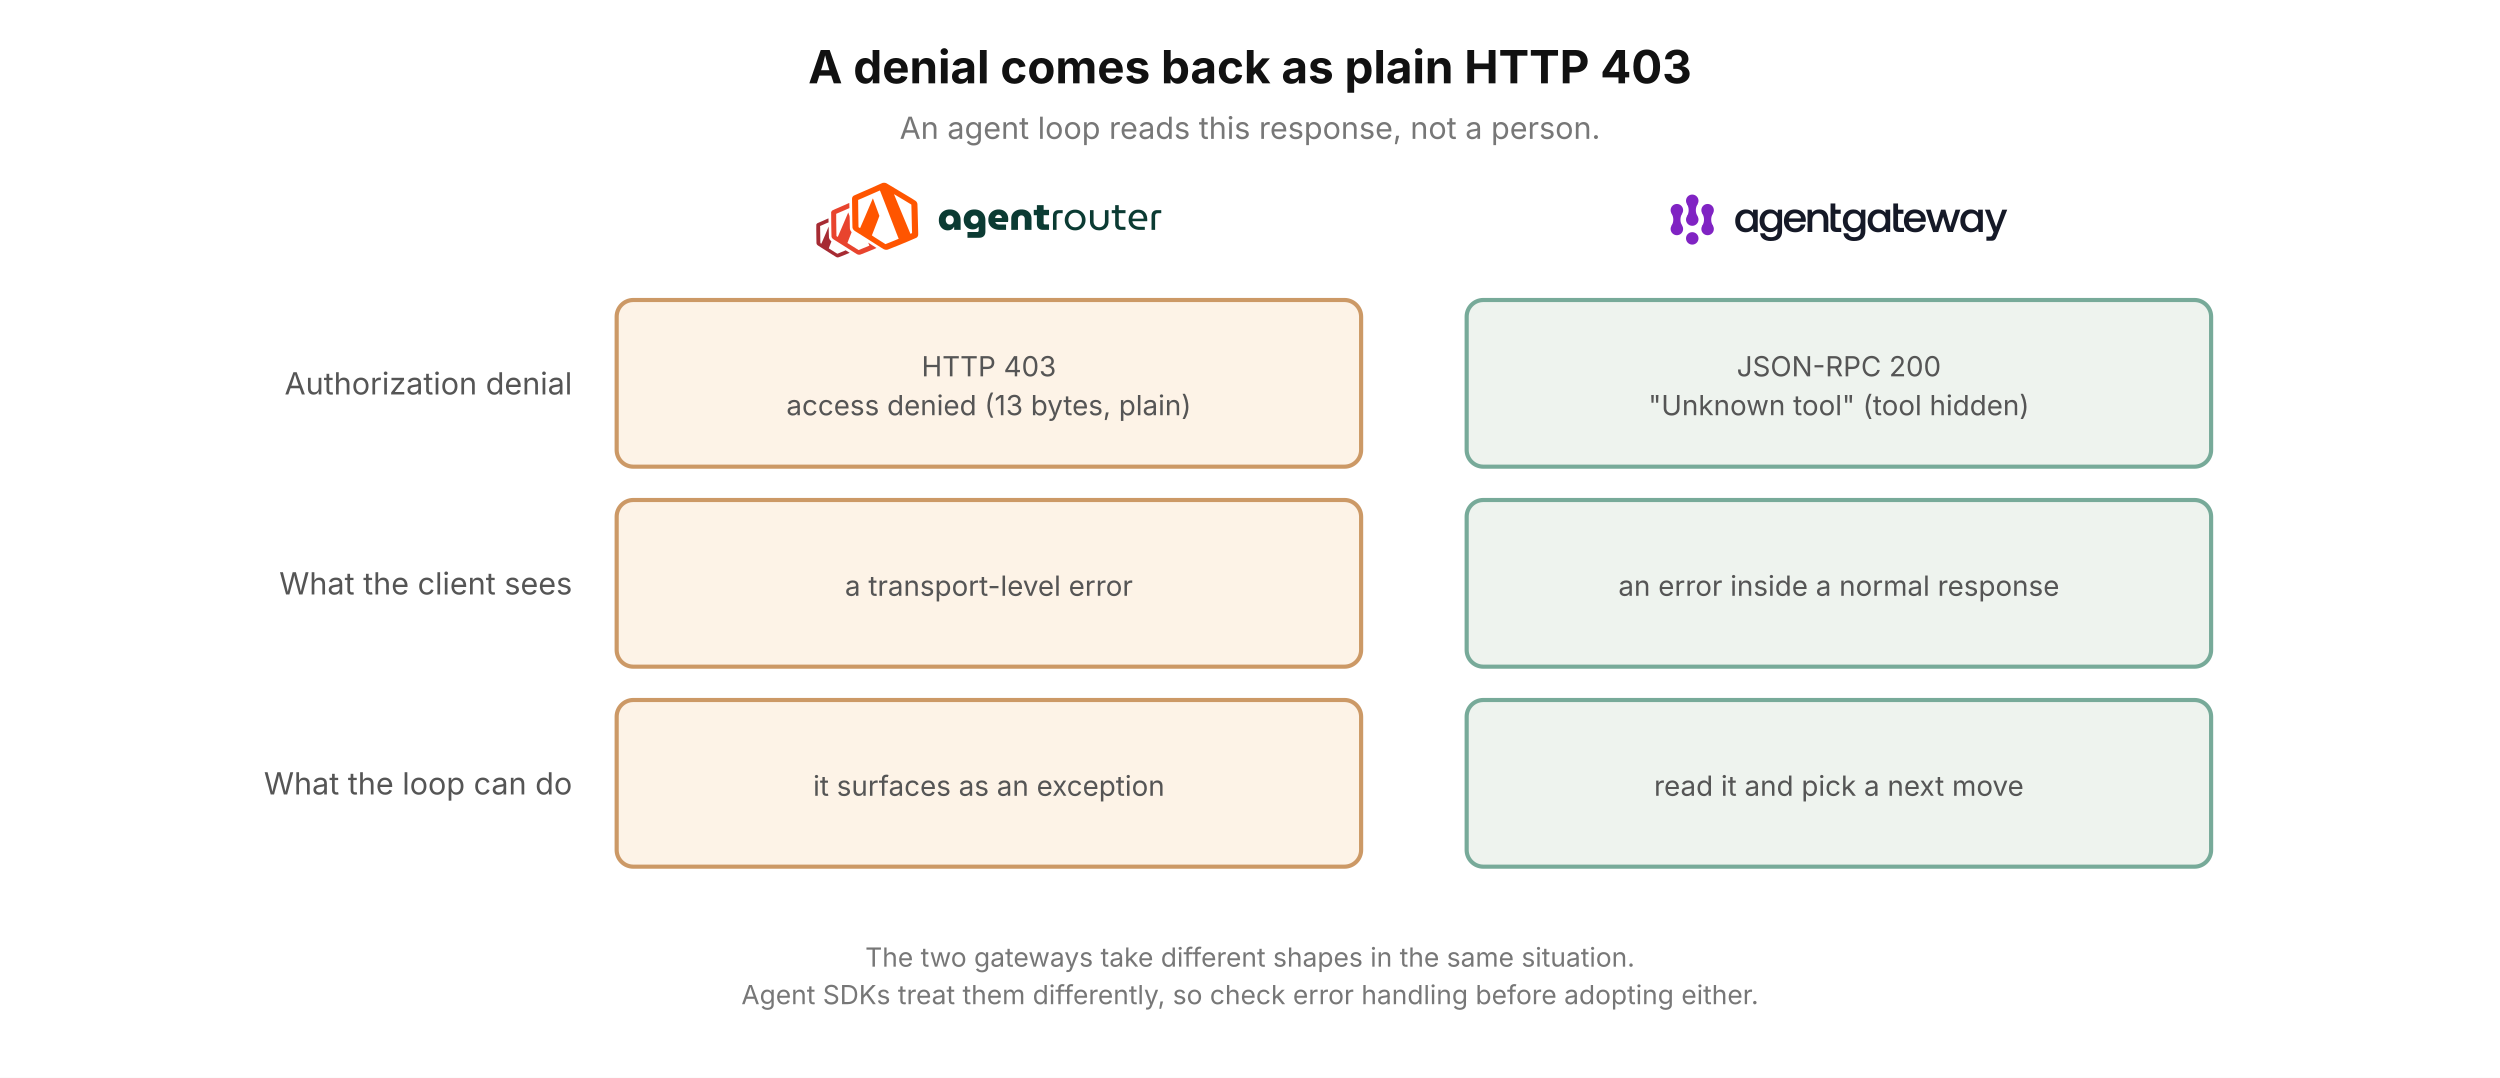
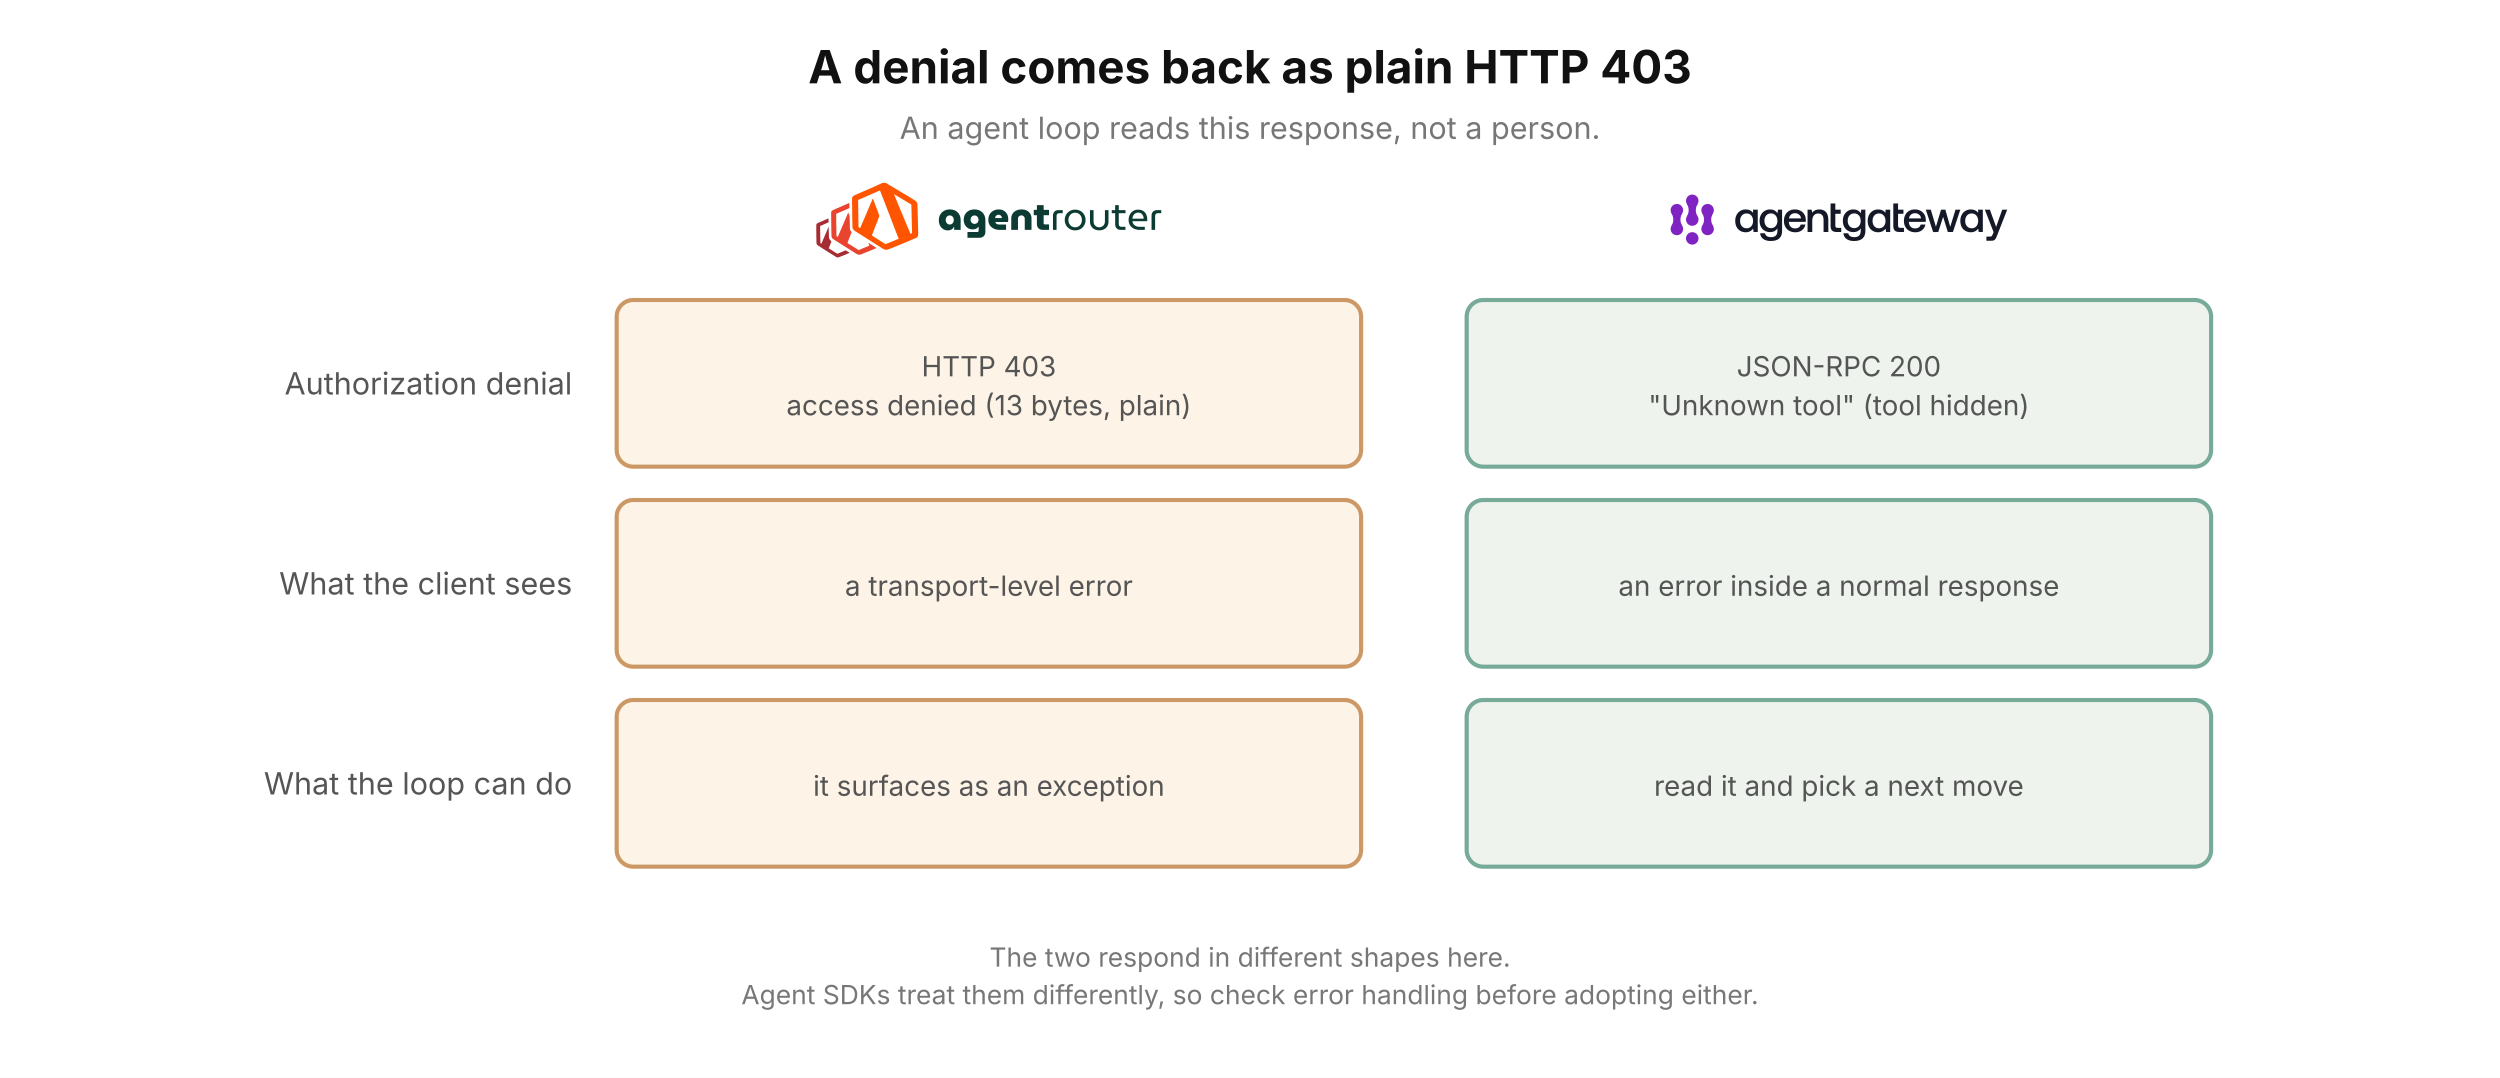
<svg xmlns="http://www.w3.org/2000/svg" viewBox="0 0 900 388" width="900" height="388" font-family="-apple-system, BlinkMacSystemFont, 'Segoe UI', sans-serif">
  <defs>
    <marker id="a" viewBox="0 0 10 10" refX="9" refY="5" markerWidth="6" markerHeight="6" orient="auto">
      <path d="M0,0 L10,5 L0,10 z" fill="#555" />
    </marker>
    <marker id="ar" viewBox="0 0 10 10" refX="9" refY="5" markerWidth="6" markerHeight="6" orient="auto">
      <path d="M0,0 L10,5 L0,10 z" fill="#b5651d" />
    </marker>
  </defs>
  <rect width="900" height="388" fill="white" />
  <text x="450.0" y="30" font-size="16.5" fill="#111" text-anchor="middle" font-weight="bold">A denial comes back as plain HTTP 403</text>
  <text x="450.0" y="50" font-size="11" fill="#777" text-anchor="middle">An agent loop reads this response, not a person.</text>
  <svg x="290.0" y="62" width="132" height="34.4" viewBox="0 0 1471.75 384.0">
    <g transform="translate(42.00,42.00) scale(0.37037) translate(-56.00,-148.00)">
      <path fill="#A62B33" fill-rule="evenodd" d="M331.1,945.4C349.6,938.1 366.9,931.1 369.6,929.9C372.3,928.7 374.9,927.6 375.5,927.4C378.4,926.8 419.0,909.6 419.0,909.1C419.0,908.1 373.9,879.8 373.2,880.4C372.9,880.7 373.3,881.0 374.0,881.0C379.1,881.0 361.1,888.9 303.0,912.1C295.6,915.1 289.3,917.7 289.0,918.0C286.8,920.2 282.3,917.9 259.3,903.4C215.0,875.4 193.5,861.7 192.7,861.0C192.3,860.6 194.4,854.0 197.4,846.4C200.4,838.8 203.0,831.8 203.2,831.0C203.4,830.2 203.8,829.3 204.1,829.0C204.9,828.3 221.0,787.6 221.0,786.2C221.0,785.6 217.1,781.2 212.2,776.3C202.1,766.2 196.8,756.9 194.6,745.5C193.6,740.5 193.0,724.5 192.5,689.0C192.1,661.8 191.5,636.2 191.1,632.1L190.5,624.6L178.3,653.7C171.6,669.7 165.9,683.4 165.8,684.1C165.6,684.9 165.3,685.7 165.0,686.0C164.2,686.7 146.2,729.1 145.8,731.0C145.6,731.8 145.2,732.7 144.9,733.0C144.2,733.6 128.2,771.0 127.8,773.0C127.6,773.8 127.2,774.7 126.9,775.0C126.6,775.3 123.1,783.1 119.0,792.5C114.9,801.9 111.5,809.6 111.4,809.8C111.3,810.0 109.0,808.7 106.3,807.1L101.3,804.0L100.7,780.8C100.3,768.0 99.8,732.3 99.5,701.5C99.2,670.7 98.7,639.4 98.5,631.9L97.9,618.3L112.7,612.0C120.8,608.5 130.0,604.5 133.0,603.2C136.0,601.8 138.9,600.6 139.5,600.4C141.8,599.9 162.6,590.5 163.1,589.7C163.4,589.2 164.0,588.9 164.4,589.1C164.8,589.2 170.7,586.9 177.6,584.0L190.0,578.7L189.9,567.6C189.8,561.5 189.5,551.7 189.1,545.8L188.5,535.0L183.3,537.4C180.4,538.8 168.1,544.3 155.8,549.6C143.5,555.0 133.3,559.7 133.0,560.0C132.7,560.3 132.0,560.6 131.4,560.7C130.0,561.0 73.1,585.4 69.2,587.4C64.7,589.7 58.2,597.4 57.0,601.9C56.3,604.8 56.1,619.6 56.4,650.3C56.7,674.6 57.2,718.4 57.5,747.5C57.8,776.6 58.3,802.7 58.6,805.4C59.2,811.0 62.7,818.4 67.1,823.4C69.7,826.5 90.0,840.1 100.0,845.6C101.9,846.6 103.7,847.8 104.0,848.1C104.3,848.4 112.6,853.8 122.5,860.0C155.0,880.5 191.9,903.9 228.5,927.3C279.3,959.8 277.6,958.9 290.5,958.9C297.1,958.8 299.4,958.1 331.1,945.4Z" />
      <path fill="#E8442E" fill-rule="evenodd" d="M534.0,928.6C538.6,927.2 579.5,911.1 608.0,899.5C693.7,864.5 709.7,857.8 709.7,856.5C709.7,855.7 651.2,818.1 623.7,801.1L619.9,798.8L621.7,803.1C622.6,805.5 625.5,812.7 628.1,819.0C630.7,825.3 632.5,830.9 632.1,831.3C631.1,832.3 602.0,844.4 553.5,863.9L515.5,879.2L483.5,858.9C465.9,847.8 438.7,830.6 423.0,820.7C407.3,810.9 394.3,802.7 394.2,802.5C394.0,802.3 401.7,782.4 411.3,758.3C421.0,734.2 431.4,707.9 434.5,699.7L440.0,685.0L435.0,678.4C423.9,664.0 421.0,654.0 421.0,631.1C421.0,622.5 420.5,592.3 419.9,564.0C418.8,514.5 418.7,512.3 416.5,506.5C412.8,496.7 407.3,481.9 405.3,476.2L403.4,470.9L393.3,494.7C387.7,507.8 379.5,527.3 375.0,538.0C362.3,568.2 353.1,589.8 349.5,598.0C347.7,602.1 341.7,616.1 336.2,629.0C325.4,654.3 301.9,709.0 299.0,715.5C298.0,717.7 295.5,723.5 293.5,728.3C289.9,736.7 289.6,737.0 287.6,735.7C286.5,735.0 283.4,733.1 280.7,731.4C278.1,729.8 275.8,727.8 275.6,727.0C275.3,726.2 274.9,701.9 274.5,673.0C274.2,644.1 273.5,590.4 272.9,553.6C272.3,516.8 272.2,486.4 272.7,486.0C273.1,485.7 291.3,477.8 313.0,468.5C334.7,459.3 356.3,450.0 361.0,448.0C365.7,445.9 377.4,440.7 387.0,436.5C396.6,432.3 407.2,427.7 410.4,426.2L416.3,423.6L415.7,396.2C415.4,381.2 415.0,368.6 414.7,368.4C414.4,368.1 412.2,368.7 409.8,369.8C405.6,371.8 370.4,387.5 362.5,391.0C360.3,392.0 353.6,394.9 347.5,397.5C341.4,400.1 334.2,403.3 331.5,404.5C328.8,405.8 324.9,407.5 323.0,408.3C321.1,409.1 308.9,414.4 296.0,420.0C283.1,425.6 268.2,432.0 263.0,434.2C230.4,447.9 226.3,450.5 220.9,461.6L217.8,467.9L218.4,538.7C218.8,577.6 219.3,619.4 219.5,631.5C219.8,643.6 220.2,671.5 220.6,693.5C221.3,737.5 221.3,737.5 228.0,748.0C232.3,754.7 238.3,759.8 251.0,767.6C256.8,771.2 264.2,775.9 267.5,777.9C270.8,780.0 285.9,789.5 301.0,799.0C336.5,821.3 412.7,869.7 468.0,905.0C496.3,923.1 502.4,926.5 509.6,928.5C516.1,930.3 528.4,930.3 534.0,928.6Z" />
      <path fill="#FF5500" fill-rule="evenodd" d="M831.8,874.4C836.9,872.7 915.4,841.5 938.5,832.0C946.2,828.8 961.0,822.7 971.5,818.5C988.9,811.4 1005.0,804.7 1048.9,786.4C1100.6,764.7 1138.8,748.3 1143.6,745.5C1148.6,742.6 1155.2,735.5 1157.9,730.1C1162.3,721.5 1163.2,715.7 1162.5,697.5C1161.7,672.8 1157.9,523.0 1156.0,435.5C1154.8,378.6 1154.4,374.3 1149.4,364.1C1142.4,349.9 1137.8,346.3 1091.5,318.2C998.0,261.6 826.1,158.6 818.2,154.6C809.9,150.3 802.7,148.8 791.5,148.8C779.0,148.8 777.2,149.3 756.5,158.8C749.4,162.0 741.2,165.7 738.5,167.0C735.8,168.2 726.8,172.3 718.5,176.0C691.0,188.5 672.8,196.6 637.0,212.5C581.8,237.0 576.2,239.4 506.5,269.4C464.3,287.6 460.4,289.6 454.5,296.1C446.2,305.3 443.5,315.8 444.4,335.0C444.7,341.9 445.2,377.0 445.5,413.0C445.8,449.0 446.2,485.0 446.5,493.0C446.8,501.0 447.3,534.7 447.6,568.0C447.9,601.3 448.6,631.4 449.1,635.0C451.0,649.3 462.2,664.6 478.0,674.2C482.1,676.7 494.1,684.1 504.5,690.7C515.0,697.3 537.7,711.6 555.0,722.5C572.3,733.4 591.2,745.3 597.0,749.0C602.8,752.7 616.3,761.2 627.0,768.0C652.9,784.4 727.1,831.6 759.0,852.0C787.1,870.0 794.1,873.6 804.5,875.6C812.7,877.2 825.0,876.6 831.8,874.4Z M790.3,804.1C781.1,798.2 760.2,785.0 744.0,774.7C727.8,764.5 702.1,748.2 687.0,738.6C670.1,728.0 659.6,720.7 659.8,719.9C660.0,719.1 670.0,693.8 682.0,663.5C694.1,633.2 712.3,586.0 722.6,558.5L741.2,508.5L739.5,503.5C738.6,500.8 734.1,488.4 729.5,476.0C702.5,403.0 686.9,360.9 679.7,341.5C675.3,329.4 671.3,319.2 671.0,318.7C670.7,318.3 669.3,320.6 668.0,323.7C660.7,341.7 611.8,456.9 584.2,521.0C537.9,629.0 532.7,641.0 532.0,641.0C531.7,641.0 527.8,638.8 523.3,636.0L515.2,631.0L514.6,622.8C514.3,618.2 513.6,573.1 513.0,522.5C512.4,471.9 511.6,409.1 511.3,383.0L510.7,335.5L564.1,312.6C620.7,288.3 646.2,277.1 707.5,249.8C728.4,240.5 745.9,232.8 746.4,232.7C747.5,232.5 750.3,239.1 763.0,272.0C775.0,302.9 780.4,316.7 791.6,345.2C796.8,358.2 803.2,374.6 805.8,381.7C867.6,544.6 910.3,655.6 928.4,700.4C940.8,731.2 950.9,756.5 950.7,756.6C950.4,756.8 923.7,768.0 910.0,773.5C904.2,775.8 891.2,781.1 881.0,785.3C841.4,801.4 814.3,812.3 810.8,813.5L807.1,814.9L790.3,804.1Z M1070.2,683.7C1065.8,673.1 1050.0,635.0 1035.0,599.0C980.7,468.4 964.2,428.8 943.4,379.0C904.9,286.6 899.1,272.6 899.5,272.2C900.0,271.7 919.5,283.4 1005.5,335.5C1040.7,356.8 1073.6,376.8 1078.7,379.9L1087.9,385.4L1088.4,392.5C1088.7,396.3 1089.4,423.1 1090.0,452.0C1090.6,480.9 1091.5,521.4 1092.0,542.0C1092.5,562.6 1093.4,600.9 1094.0,627.0C1094.5,653.1 1095.3,679.0 1095.6,684.6C1096.2,695.7 1096.3,695.6 1089.5,698.3C1087.3,699.1 1083.9,700.5 1081.9,701.4L1078.2,702.9L1070.2,683.7Z" />
    </g>
    <path fill="#0B3B33" d="M570.502 233.756Q560.102 233.756 551.99 228.452Q543.878 223.148 539.276 213.918Q534.674 204.688 534.674 192.78Q534.674 180.248 540.212 170.472Q545.75 160.696 555.734 155.106Q565.718 149.516 579.186 149.516Q592.498 149.516 602.118 154.976Q611.738 160.436 617.042 170.004Q622.346 179.572 622.346 191.844V231.78H596.294V219.352H595.566Q593.434 223.564 590.028 226.84Q586.622 230.116 581.838 231.936Q577.054 233.756 570.502 233.756ZM578.666 210.2Q583.554 210.2 587.194 207.808Q590.834 205.416 592.836 201.178Q594.838 196.94 594.838 191.636Q594.838 186.436 592.836 182.406Q590.834 178.376 587.194 175.984Q583.554 173.592 578.666 173.592Q573.83 173.592 570.112 175.984Q566.394 178.376 564.392 182.406Q562.39 186.436 562.39 191.636Q562.39 196.94 564.392 201.178Q566.394 205.416 570.112 207.808Q573.83 210.2 578.666 210.2Z" />
    <path fill="#0B3B33" d="M649.802 263.448V240.308H688.906Q691.506 240.308 693.118 238.826Q694.73 237.344 694.73 235.004V219.144H694.054Q691.506 222.264 688.23 224.708Q684.954 227.152 680.664 228.478Q676.374 229.804 670.706 229.804Q660.098 229.804 651.96 224.734Q643.822 219.664 639.246 210.876Q634.67 202.088 634.67 191.168Q634.67 179.936 639.636 170.446Q644.602 160.956 654.274 155.236Q663.946 149.516 677.882 149.516Q691.142 149.516 700.97 154.976Q710.798 160.436 716.31 170.212Q721.822 179.988 721.822 193.04V239.268Q721.822 250.448 715.244 256.948Q708.666 263.448 696.914 263.448ZM678.298 207.704Q683.03 207.704 686.618 205.468Q690.206 203.232 692.208 199.462Q694.21 195.692 694.21 191.168Q694.21 186.28 692.208 182.328Q690.206 178.376 686.618 176.036Q683.03 173.696 678.298 173.696Q673.618 173.696 669.952 175.958Q666.286 178.22 664.284 182.12Q662.282 186.02 662.282 190.856Q662.282 195.536 664.284 199.358Q666.286 203.18 669.952 205.442Q673.618 207.704 678.298 207.704Z" />
    <path fill="#0B3B33" d="M779.906 231.78Q766.334 231.78 755.908 226.918Q745.482 222.056 739.528 213.06Q733.574 204.064 733.574 191.688Q733.574 178.012 739.346 168.652Q745.118 159.292 754.582 154.404Q764.046 149.516 774.966 149.516Q786.822 149.516 795.48 154.456Q804.138 159.396 808.922 168.262Q813.706 177.128 813.706 188.984Q813.706 191.48 813.446 194.73Q813.186 197.98 812.666 200.112H761.654Q762.486 203.492 764.644 205.78Q766.802 208.068 770.312 209.134Q773.822 210.2 778.242 210.2H804.866V231.78ZM760.666 184.304H788.174Q788.07 182.068 787.498 180.066Q786.926 178.064 785.782 176.4Q784.638 174.736 783.078 173.488Q781.518 172.24 779.386 171.564Q777.254 170.888 774.706 170.888Q771.43 170.888 768.908 171.98Q766.386 173.072 764.67 174.892Q762.954 176.712 761.992 179.156Q761.03 181.6 760.666 184.304Z" />
    <path fill="#0B3B33" d="M825.77 231.78V185.552Q825.77 175.308 830.84 167.144Q835.91 158.98 845.166 154.248Q854.422 149.516 866.902 149.516Q879.434 149.516 888.456 154.248Q897.478 158.98 902.288 167.144Q907.098 175.308 907.098 185.552V231.78H880.006V186.8Q880.006 183.212 878.29 180.17Q876.574 177.128 873.532 175.256Q870.49 173.384 866.486 173.384Q862.482 173.384 859.336 175.256Q856.19 177.128 854.474 180.17Q852.758 183.212 852.758 186.8V231.78Z" />
    <path fill="#0B3B33" d="M953.17 231.78Q941.732 231.78 935.257 225.276Q928.782 218.773 928.782 207.6V132.252H955.874V205.52Q955.874 207.236 957.096 208.406Q958.318 209.576 960.034 209.576H977.558V231.78ZM916.146 172.656V151.388H977.558V172.656Z" />
    <path fill="#0B3B33" d="M993.418 231.78V174.84Q993.418 164.232 999.424 158.226Q1005.43 152.22 1016.038 152.22H1032.48V164.606H1018.721Q1013.51 164.606 1010.656 167.57Q1007.801 170.534 1007.801 175.838V231.78Z" />
    <path fill="#0B3B33" d="M1082.525 233.714Q1070.388 233.714 1060.966 228.176Q1051.543 222.638 1046.114 213.151Q1040.686 203.664 1040.686 192.0Q1040.686 180.336 1046.114 170.849Q1051.543 161.362 1060.966 155.824Q1070.388 150.286 1082.525 150.286Q1094.662 150.286 1104.084 155.824Q1113.506 161.362 1118.935 170.779Q1124.364 180.196 1124.364 192.026Q1124.364 203.7 1118.935 213.169Q1113.506 222.638 1104.084 228.176Q1094.662 233.714 1082.525 233.714ZM1082.525 221.328Q1090.699 221.328 1096.83 217.428Q1102.961 213.528 1106.377 206.894Q1109.794 200.259 1109.794 192.011Q1109.794 183.763 1106.377 177.118Q1102.961 170.472 1096.83 166.572Q1090.699 162.672 1082.525 162.672Q1074.35 162.672 1068.22 166.572Q1062.089 170.472 1058.672 177.106Q1055.256 183.741 1055.256 191.989Q1055.256 200.237 1058.672 206.882Q1062.089 213.528 1068.22 217.428Q1074.35 221.328 1082.525 221.328Z" />
    <path fill="#0B3B33" d="M1179.307 233.714Q1168.574 233.714 1160.119 229.253Q1151.664 224.791 1146.875 216.804Q1142.086 208.817 1142.086 198.302V152.22H1156.531V198.053Q1156.531 205.198 1159.714 210.455Q1162.896 215.712 1168.091 218.52Q1173.286 221.328 1179.245 221.328Q1185.329 221.328 1190.555 218.489Q1195.781 215.65 1198.963 210.424Q1202.146 205.198 1202.146 198.053V152.22H1216.591V198.302Q1216.591 208.817 1211.802 216.804Q1207.013 224.791 1198.604 229.253Q1190.196 233.714 1179.307 233.714Z" />
    <path fill="#0B3B33" d="M1265.981 231.78Q1255.373 231.78 1249.367 225.696Q1243.361 219.612 1243.361 209.16V132.252H1257.744V208.162Q1257.744 213.372 1260.599 216.383Q1263.454 219.394 1268.664 219.394H1284.67V231.78ZM1229.602 164.606V152.22H1284.919V164.606Z" />
    <path fill="#0B3B33" d="M1342.015 231.78Q1328.942 231.78 1318.849 226.866Q1308.756 221.952 1303.031 212.998Q1297.306 204.043 1297.306 192.0Q1297.306 180.113 1302.142 170.69Q1306.978 161.268 1315.589 155.808Q1324.2 150.348 1335.557 150.348Q1347.85 150.348 1356.04 155.652Q1364.23 160.956 1368.317 169.926Q1372.404 178.896 1372.404 190.003Q1372.404 191.626 1372.279 193.544Q1372.154 195.463 1371.842 196.805H1312.594Q1313.342 204.199 1317.383 209.254Q1321.423 214.308 1327.772 216.851Q1334.122 219.394 1341.703 219.394H1362.482V231.78ZM1312.5 186.758H1357.896Q1357.834 183.732 1357.178 180.347Q1356.523 176.962 1354.963 173.779Q1353.403 170.597 1350.845 168.038Q1348.286 165.48 1344.48 163.92Q1340.674 162.36 1335.463 162.36Q1330.128 162.36 1325.932 164.482Q1321.735 166.603 1318.834 170.129Q1315.932 173.654 1314.356 177.991Q1312.781 182.328 1312.5 186.758Z" />
    <path fill="#0B3B33" d="M1389.502 231.78V174.84Q1389.502 164.232 1395.508 158.226Q1401.514 152.22 1412.122 152.22H1428.564V164.606H1414.805Q1409.594 164.606 1406.74 167.57Q1403.885 170.534 1403.885 175.838V231.78Z" />
  </svg>
  <svg x="590.0" y="62" width="144" height="34.1" viewBox="0 0 4496 1064">
    <path d="M599.762 390.683C638.586 390.683 670.059 359.333 670.059 320.66C670.059 281.988 638.586 250.638 599.762 250.638C560.938 250.638 529.465 281.988 529.465 320.66C529.465 359.333 560.938 390.683 599.762 390.683Z" fill="#8023C3" />
    <path d="M599.762 602.121C638.586 602.121 670.059 570.77 670.059 532.098C670.059 493.425 638.586 462.075 599.762 462.075C560.938 462.075 529.465 493.425 529.465 532.098C529.465 570.77 560.938 602.121 599.762 602.121Z" fill="#8023C3" />
    <path d="M640.011 426.282C640.011 401.051 647.276 377.384 659.647 357.238L599.757 320.466L539.867 357.238C552.238 377.384 559.503 400.855 559.503 426.282C559.503 451.709 552.238 475.181 539.867 495.327L599.757 532.099L659.647 495.327C647.276 475.181 640.011 451.709 640.011 426.282Z" fill="#8023C3" />
    <path d="M772.356 496.303C811.18 496.303 842.653 464.953 842.653 426.28C842.653 387.608 811.18 356.258 772.356 356.258C733.532 356.258 702.059 387.608 702.059 426.28C702.059 464.953 733.532 496.303 772.356 496.303Z" fill="#8023C3" />
    <path d="M772.356 707.741C811.18 707.741 842.653 676.391 842.653 637.718C842.653 599.046 811.18 567.695 772.356 567.695C733.532 567.695 702.059 599.046 702.059 637.718C702.059 676.391 733.532 707.741 772.356 707.741Z" fill="#8023C3" />
    <path d="M812.605 532.098C812.605 506.866 819.87 483.199 832.241 463.053L772.351 426.281L712.461 463.053C724.832 483.199 732.097 506.67 732.097 532.098C732.097 557.525 724.832 580.996 712.461 601.142L772.351 637.914L832.241 601.142C819.87 580.996 812.605 557.525 812.605 532.098Z" fill="#8023C3" />
    <path d="M426.961 496.303C465.785 496.303 497.258 464.953 497.258 426.28C497.258 387.608 465.785 356.258 426.961 356.258C388.137 356.258 356.664 387.608 356.664 426.28C356.664 464.953 388.137 496.303 426.961 496.303Z" fill="#8023C3" />
    <path d="M426.961 707.739C465.785 707.739 497.258 676.389 497.258 637.716C497.258 599.044 465.785 567.693 426.961 567.693C388.137 567.693 356.664 599.044 356.664 637.716C356.664 676.389 388.137 707.739 426.961 707.739Z" fill="#8023C3" />
    <path d="M467.21 532.096C467.21 506.864 474.476 483.197 486.846 463.051L426.956 426.279L367.066 463.051C379.437 483.197 386.702 506.668 386.702 532.096C386.702 557.523 379.437 580.994 367.066 601.14L426.956 637.912L486.846 601.14C474.476 580.994 467.21 557.523 467.21 532.096Z" fill="#8023C3" />
    <path d="M599.762 813.362C638.586 813.362 670.059 782.012 670.059 743.339C670.059 704.667 638.586 673.316 599.762 673.316C560.938 673.316 529.465 704.667 529.465 743.339C529.465 782.012 560.938 813.362 599.762 813.362Z" fill="#8023C3" />
    <path d="M1335.95 420.861V671.833H1289.85L1283.46 634.09C1263.53 661.283 1236.17 674.804 1201.52 674.804C1178.62 674.804 1158.25 669.604 1140.25 659.351C1122.26 649.098 1108.13 634.239 1098.02 614.773C1087.91 595.308 1082.85 572.573 1082.85 546.421C1082.85 520.269 1088.06 498.426 1098.32 478.961C1108.58 459.495 1122.71 444.488 1140.7 433.789C1158.69 423.239 1178.92 417.89 1201.52 417.89C1219.81 417.89 1235.87 421.307 1249.55 427.994C1263.23 434.68 1274.39 443.893 1282.86 455.632V420.861H1335.8H1335.95ZM1210.44 630.078C1232.3 630.078 1250 622.352 1263.38 607.047C1276.77 591.742 1283.46 571.682 1283.46 547.313C1283.46 522.944 1276.77 501.844 1263.38 486.242C1250 470.788 1232.3 462.913 1210.44 462.913C1188.58 462.913 1170.89 470.64 1157.5 486.242C1144.12 501.695 1137.43 521.755 1137.43 546.273C1137.43 570.79 1144.12 591.296 1157.5 606.749C1170.89 622.203 1188.58 630.078 1210.44 630.078Z" fill="#151927" />
    <path d="M2824.68 420.861V671.833H2778.58L2772.18 634.09C2752.25 661.283 2724.89 674.804 2690.24 674.804C2667.34 674.804 2646.97 669.604 2628.98 659.351C2610.98 649.098 2596.85 634.239 2586.74 614.773C2576.63 595.308 2571.57 572.573 2571.57 546.421C2571.57 520.269 2576.78 498.426 2587.04 478.961C2597.3 459.495 2611.43 444.488 2629.42 433.789C2647.42 423.239 2667.64 417.89 2690.24 417.89C2708.53 417.89 2724.6 421.307 2738.28 427.994C2751.96 434.68 2763.11 443.893 2771.59 455.632V420.861H2824.53H2824.68ZM2699.02 630.078C2720.88 630.078 2738.57 622.352 2751.96 607.047C2765.34 591.742 2772.03 571.682 2772.03 547.313C2772.03 522.944 2765.34 501.844 2751.96 486.242C2738.57 470.788 2720.88 462.913 2699.02 462.913C2677.16 462.913 2659.46 470.64 2646.08 486.242C2632.69 501.695 2626 521.755 2626 546.273C2626 570.79 2632.69 591.296 2646.08 606.749C2659.46 622.203 2677.16 630.078 2699.02 630.078Z" fill="#151927" />
    <path d="M3865.93 420.861V671.833H3819.83L3813.44 634.09C3793.51 661.283 3766.15 674.804 3731.5 674.804C3708.6 674.804 3688.22 669.604 3670.23 659.351C3652.24 649.098 3638.11 634.239 3628 614.773C3617.88 595.308 3612.83 572.573 3612.83 546.421C3612.83 520.269 3618.03 498.426 3628.29 478.961C3638.55 459.495 3652.68 444.488 3670.68 433.789C3688.67 423.239 3708.89 417.89 3731.5 417.89C3749.79 417.89 3765.85 421.307 3779.53 427.994C3793.21 434.68 3804.36 443.893 3812.84 455.632V420.861H3865.78H3865.93ZM3740.42 630.078C3762.28 630.078 3779.98 622.352 3793.36 607.047C3806.74 591.742 3813.44 571.682 3813.44 547.313C3813.44 522.944 3806.74 501.844 3793.36 486.242C3779.98 470.788 3762.28 462.913 3740.42 462.913C3718.56 462.913 3700.86 470.64 3687.48 486.242C3674.1 501.695 3667.4 521.755 3667.4 546.273C3667.4 570.79 3674.1 591.296 3687.48 606.749C3700.86 622.203 3718.56 630.078 3740.42 630.078Z" fill="#151927" />
    <path d="M1609.58 420.861V661.58C1609.58 696.945 1599.17 724.285 1578.2 743.751C1557.23 763.216 1524.96 772.875 1481.09 772.875C1447.04 772.875 1419.38 765.297 1398.11 750.14C1376.85 734.984 1365.1 713.438 1362.72 685.652H1416.7C1419.98 699.768 1427.56 710.615 1439.31 718.193C1451.06 725.92 1466.22 729.783 1484.96 729.783C1532.99 729.783 1557.08 706.454 1557.08 659.648V631.713C1538.79 659.202 1511.43 672.873 1475.15 672.873C1452.24 672.873 1431.87 667.672 1413.88 657.419C1395.88 647.166 1381.76 632.456 1371.64 613.288C1361.53 594.119 1356.48 571.533 1356.48 545.381C1356.48 519.229 1361.68 497.98 1371.94 478.664C1382.2 459.347 1396.33 444.488 1414.32 433.789C1432.32 423.239 1452.54 417.89 1475.15 417.89C1494.18 417.89 1510.54 421.604 1524.22 429.183C1537.9 436.761 1549.05 447.014 1557.53 460.09L1563.48 420.861H1609.58ZM1484.07 628.147C1505.93 628.147 1523.62 620.568 1537.01 605.412C1550.39 590.256 1557.08 570.493 1557.08 546.273C1557.08 522.052 1550.39 501.25 1537.01 485.796C1523.62 470.342 1505.93 462.467 1484.07 462.467C1462.21 462.467 1444.51 470.194 1431.13 485.499C1417.74 500.804 1411.05 520.864 1411.05 545.233C1411.05 569.602 1417.74 589.661 1431.13 604.966C1444.51 620.271 1462.21 627.998 1484.07 627.998V628.147Z" fill="#151927" />
    <path d="M1630.25 546.867C1630.25 521.012 1635.45 498.426 1645.71 478.961C1655.97 459.495 1670.4 444.488 1688.84 433.789C1707.28 423.239 1728.54 417.89 1752.34 417.89C1776.13 417.89 1797.84 422.793 1816.28 432.6C1834.72 442.407 1849.29 456.375 1860 474.206C1870.56 492.185 1876.06 513.285 1876.36 537.506C1876.36 544.044 1875.91 550.73 1874.87 557.566H1685.57V560.538C1686.9 582.38 1693.75 599.766 1706.09 612.545C1718.58 625.323 1735.09 631.713 1755.61 631.713C1771.97 631.713 1785.65 627.849 1796.8 620.123C1807.95 612.396 1815.24 601.549 1818.81 587.581H1871.75C1867.14 613.139 1854.8 633.942 1834.72 650.287C1814.65 666.632 1789.51 674.804 1759.47 674.804C1733.3 674.804 1710.55 669.455 1691.07 658.905C1671.59 648.355 1656.57 633.347 1645.86 614.03C1635.3 594.714 1629.95 572.425 1629.95 546.867H1630.25ZM1822.53 518.783C1820.3 500.507 1813.01 486.242 1800.67 475.84C1788.47 465.588 1773.01 460.387 1754.27 460.387C1736.87 460.387 1722 465.736 1709.36 476.286C1696.72 486.836 1689.43 501.101 1687.5 518.635H1822.38L1822.53 518.783Z" fill="#151927" />
    <path d="M1895.69 420.861H1941.79L1947.74 453.7C1966.77 429.777 1993.54 417.89 2028.19 417.89C2042.91 417.89 2056.45 420.119 2068.94 424.576C2081.28 429.034 2092.14 435.869 2101.06 445.379C2110.13 454.889 2116.97 466.925 2121.88 481.338C2126.78 495.752 2129.31 513.285 2129.31 533.494V671.684H2075.78V536.466C2075.78 512.691 2070.72 494.414 2060.61 482.081C2050.5 469.6 2035.63 463.507 2016 463.507C1995.03 463.507 1978.67 470.788 1966.63 485.35C1954.73 499.912 1948.78 519.972 1948.78 545.381V671.833H1895.84V420.861H1895.69Z" fill="#151927" />
    <path d="M2154.45 420.862V350.727H2207.98V420.862H2268.36V467.371H2207.98V598.28C2207.98 608.087 2209.91 615.071 2213.93 619.083C2217.8 623.243 2224.49 625.175 2234 625.175H2274.3V671.684H2223.3C2199.36 671.684 2181.96 666.186 2171.1 655.339C2160.1 644.343 2154.59 627.107 2154.59 603.629V467.371" fill="#151927" />
    <path d="M2859.47 420.862V350.727H2913.01V420.862H2973.38V467.371H2913.01V598.28C2913.01 608.087 2914.94 615.071 2918.96 619.083C2922.82 623.243 2929.51 625.175 2939.03 625.175H2979.33V671.684H2928.32C2904.38 671.684 2886.98 666.186 2876.13 655.339C2865.12 644.343 2859.62 627.107 2859.62 603.629V467.371" fill="#151927" />
    <path d="M2545.7 420.861V661.58C2545.7 696.945 2535.29 724.285 2514.32 743.751C2493.35 763.216 2461.08 772.875 2417.21 772.875C2383.16 772.875 2355.5 765.297 2334.23 750.14C2312.97 734.984 2301.22 713.438 2298.84 685.652H2352.82C2356.09 699.768 2363.68 710.615 2375.42 718.193C2387.17 725.92 2402.34 729.783 2421.08 729.783C2469.11 729.783 2493.2 706.454 2493.2 659.648V631.713C2474.91 659.202 2447.55 672.873 2411.26 672.873C2388.36 672.873 2367.99 667.672 2350 657.419C2332 647.166 2317.87 632.456 2307.76 613.288C2297.65 594.119 2292.59 571.533 2292.59 545.381C2292.59 519.229 2297.8 497.98 2308.06 478.664C2318.32 459.347 2332.45 444.488 2350.44 433.789C2368.44 423.239 2388.66 417.89 2411.26 417.89C2430.3 417.89 2446.66 421.604 2460.34 429.183C2474.02 436.761 2485.17 447.014 2493.65 460.09L2499.6 420.861H2545.7ZM2420.04 628.147C2441.9 628.147 2459.59 620.568 2472.98 605.412C2486.36 590.256 2493.05 570.493 2493.05 546.273C2493.05 522.052 2486.36 501.25 2472.98 485.796C2459.59 470.342 2441.9 462.467 2420.04 462.467C2398.18 462.467 2380.48 470.194 2367.1 485.499C2353.71 500.804 2347.02 520.864 2347.02 545.233C2347.02 569.602 2353.71 589.661 2367.1 604.966C2380.48 620.271 2398.18 627.998 2420.04 627.998V628.147Z" fill="#151927" />
    <path d="M2979.03 546.867C2979.03 521.012 2984.24 498.426 2994.5 478.961C3004.76 459.495 3019.18 444.488 3037.62 433.789C3056.06 423.239 3077.33 417.89 3101.12 417.89C3124.91 417.89 3146.63 422.793 3165.07 432.6C3183.51 442.407 3198.08 456.375 3208.79 474.206C3219.34 492.185 3224.85 513.285 3225.14 537.506C3225.14 544.044 3224.7 550.73 3223.66 557.566H3034.35V560.538C3035.69 582.38 3042.53 599.766 3054.87 612.545C3067.36 625.323 3083.87 631.713 3104.39 631.713C3120.75 631.713 3134.43 627.849 3145.59 620.123C3156.74 612.396 3164.03 601.549 3167.59 587.581H3220.53C3215.92 613.139 3203.58 633.942 3183.51 650.287C3163.43 666.632 3138.3 674.804 3108.26 674.804C3082.09 674.804 3059.33 669.455 3039.85 658.905C3020.37 648.355 3005.35 633.347 2994.65 614.03C2984.09 594.714 2978.73 572.425 2978.73 546.867H2979.03ZM3171.31 518.783C3169.08 500.507 3161.79 486.242 3149.45 475.84C3137.26 465.588 3121.79 460.387 3103.05 460.387C3085.66 460.387 3070.78 465.736 3058.14 476.286C3045.5 486.836 3038.22 501.101 3036.28 518.635H3171.16L3171.31 518.783Z" fill="#151927" />
    <path d="M3225.3 420.861H3281.21L3338.61 612.99L3396.01 420.861H3444.64L3499.52 612.99L3558.85 420.861H3612.83L3529.41 671.832H3472.45L3419.51 501.249L3364.64 671.832L3307.24 672.278L3225.3 420.861Z" fill="#151927" />
    <path d="M3945.19 420.861L4015.38 614.476L4083.49 420.861H4139.85L4026.09 711.061C4021.78 721.908 4017.91 730.972 4014.34 738.55C4010.77 746.128 4006.61 752.072 4001.85 756.678C3997.09 761.285 3991.74 764.554 3985.64 766.782C3979.54 768.863 3971.96 769.903 3962.89 769.903H3905.93V723.394H3943.26C3948.17 723.394 3952.33 723.097 3955.75 722.354C3959.17 721.759 3962 720.422 3964.38 718.639C3966.61 716.856 3968.84 714.33 3970.77 711.061C3972.7 707.792 3974.64 703.334 3976.72 697.836L3986.98 673.764L3888.83 420.861H3945.19Z" fill="#151927" />
  </svg>
  <text x="206" y="142.0" font-size="11" fill="#555" text-anchor="end">Authorization denial</text>
  <rect x="222" y="108" width="268" height="60" rx="6" fill="#fdf3e7" stroke="#c96" stroke-width="1.5" />
  <text x="356.0" y="135.48" font-size="10" fill="#555" text-anchor="middle">HTTP 403</text>
  <text x="356.0" y="149.48" font-size="10" fill="#555" text-anchor="middle">access denied (13 bytes, plain)</text>
  <rect x="528" y="108" width="268" height="60" rx="6" fill="#eef3ee" stroke="#7a9" stroke-width="1.5" />
  <text x="662.0" y="135.48" font-size="10" fill="#555" text-anchor="middle">JSON-RPC 200</text>
  <text x="662.0" y="149.48" font-size="10" fill="#555" text-anchor="middle">"Unknown tool" (tool hidden)</text>
  <text x="206" y="214.0" font-size="11" fill="#555" text-anchor="end">What the client sees</text>
  <rect x="222" y="180" width="268" height="60" rx="6" fill="#fdf3e7" stroke="#c96" stroke-width="1.5" />
  <text x="356.0" y="214.48" font-size="10" fill="#555" text-anchor="middle">a transport-level error</text>
  <rect x="528" y="180" width="268" height="60" rx="6" fill="#eef3ee" stroke="#7a9" stroke-width="1.5" />
  <text x="662.0" y="214.48" font-size="10" fill="#555" text-anchor="middle">an error inside a normal response</text>
  <text x="206" y="286.0" font-size="11" fill="#555" text-anchor="end">What the loop can do</text>
  <rect x="222" y="252" width="268" height="60" rx="6" fill="#fdf3e7" stroke="#c96" stroke-width="1.5" />
  <text x="356.0" y="286.48" font-size="10" fill="#555" text-anchor="middle">it surfaces as an exception</text>
  <rect x="528" y="252" width="268" height="60" rx="6" fill="#eef3ee" stroke="#7a9" stroke-width="1.5" />
  <text x="662.0" y="286.48" font-size="10" fill="#555" text-anchor="middle">read it and pick a next move</text>
-   <text x="450.0" y="348.0" font-size="9.5" fill="#777" text-anchor="middle">The two gateways take different shapes in the same situation.</text>
+   <text x="450.0" y="348.0" font-size="9.5" fill="#777" text-anchor="middle">The two respond in different shapes here.</text>
  <text x="450.0" y="361.5" font-size="9.5" fill="#777" text-anchor="middle">Agent SDKs treat them differently, so check error handling before adopting either.</text>
</svg>
